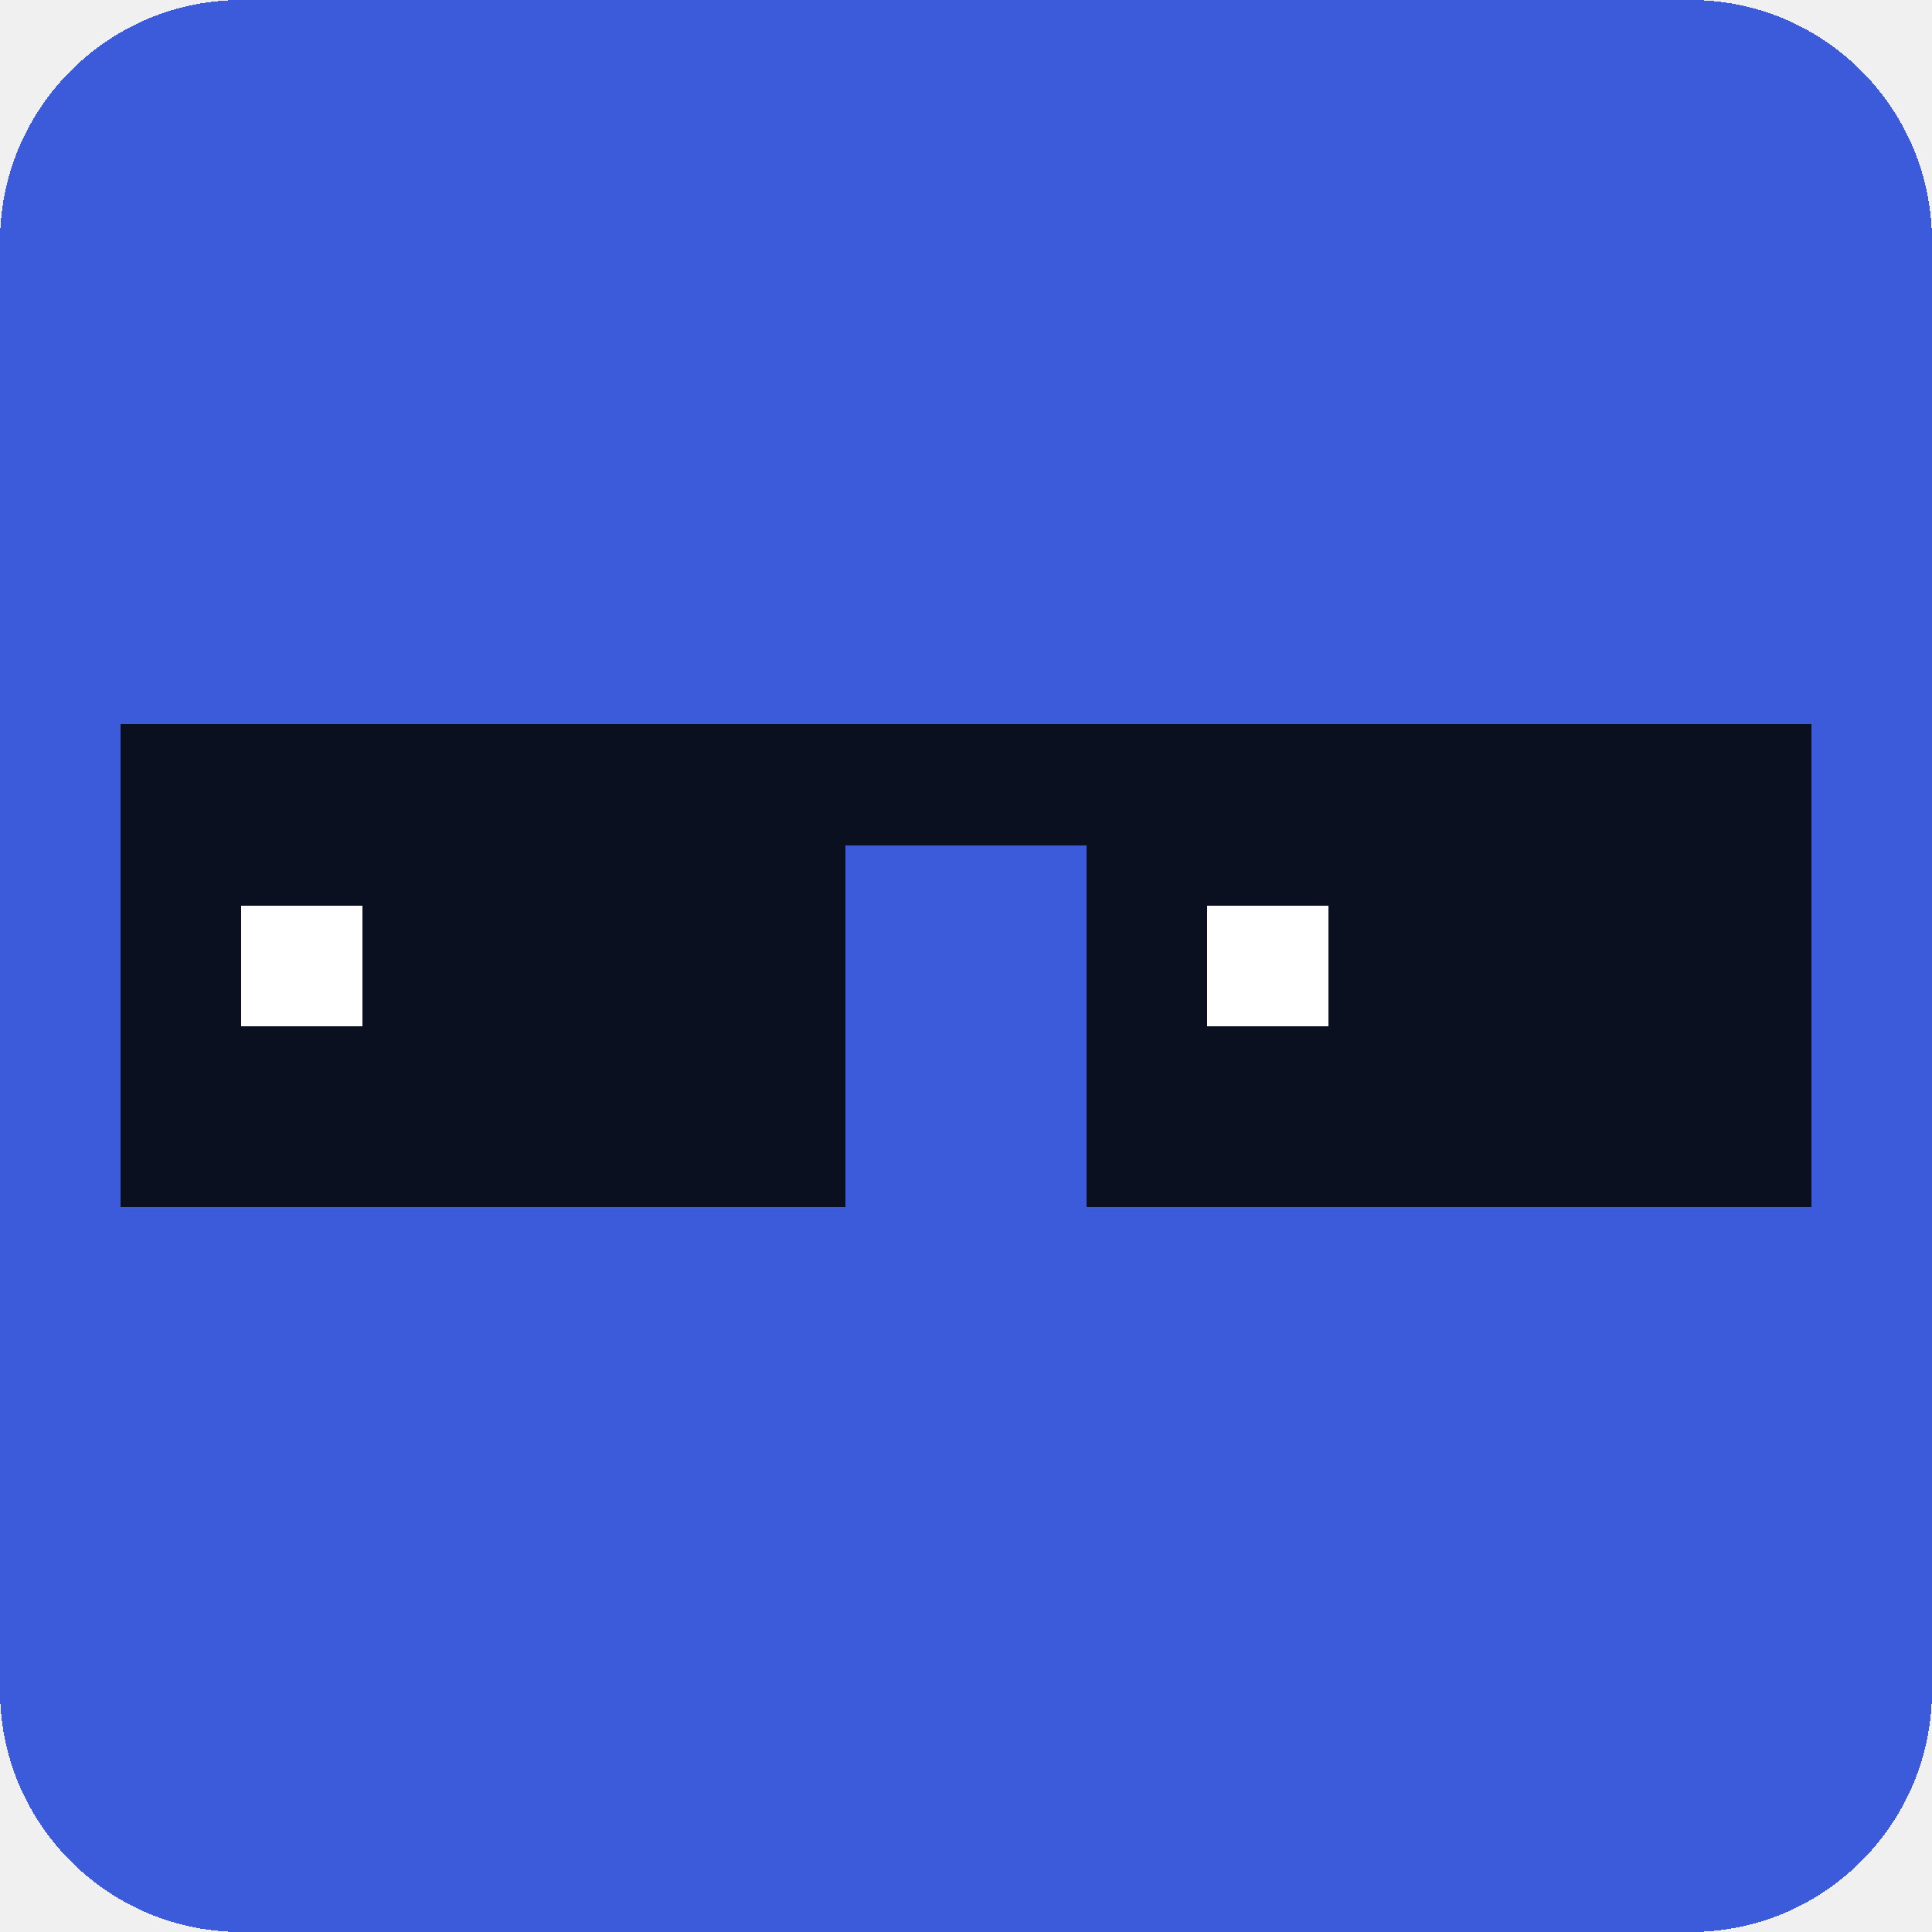
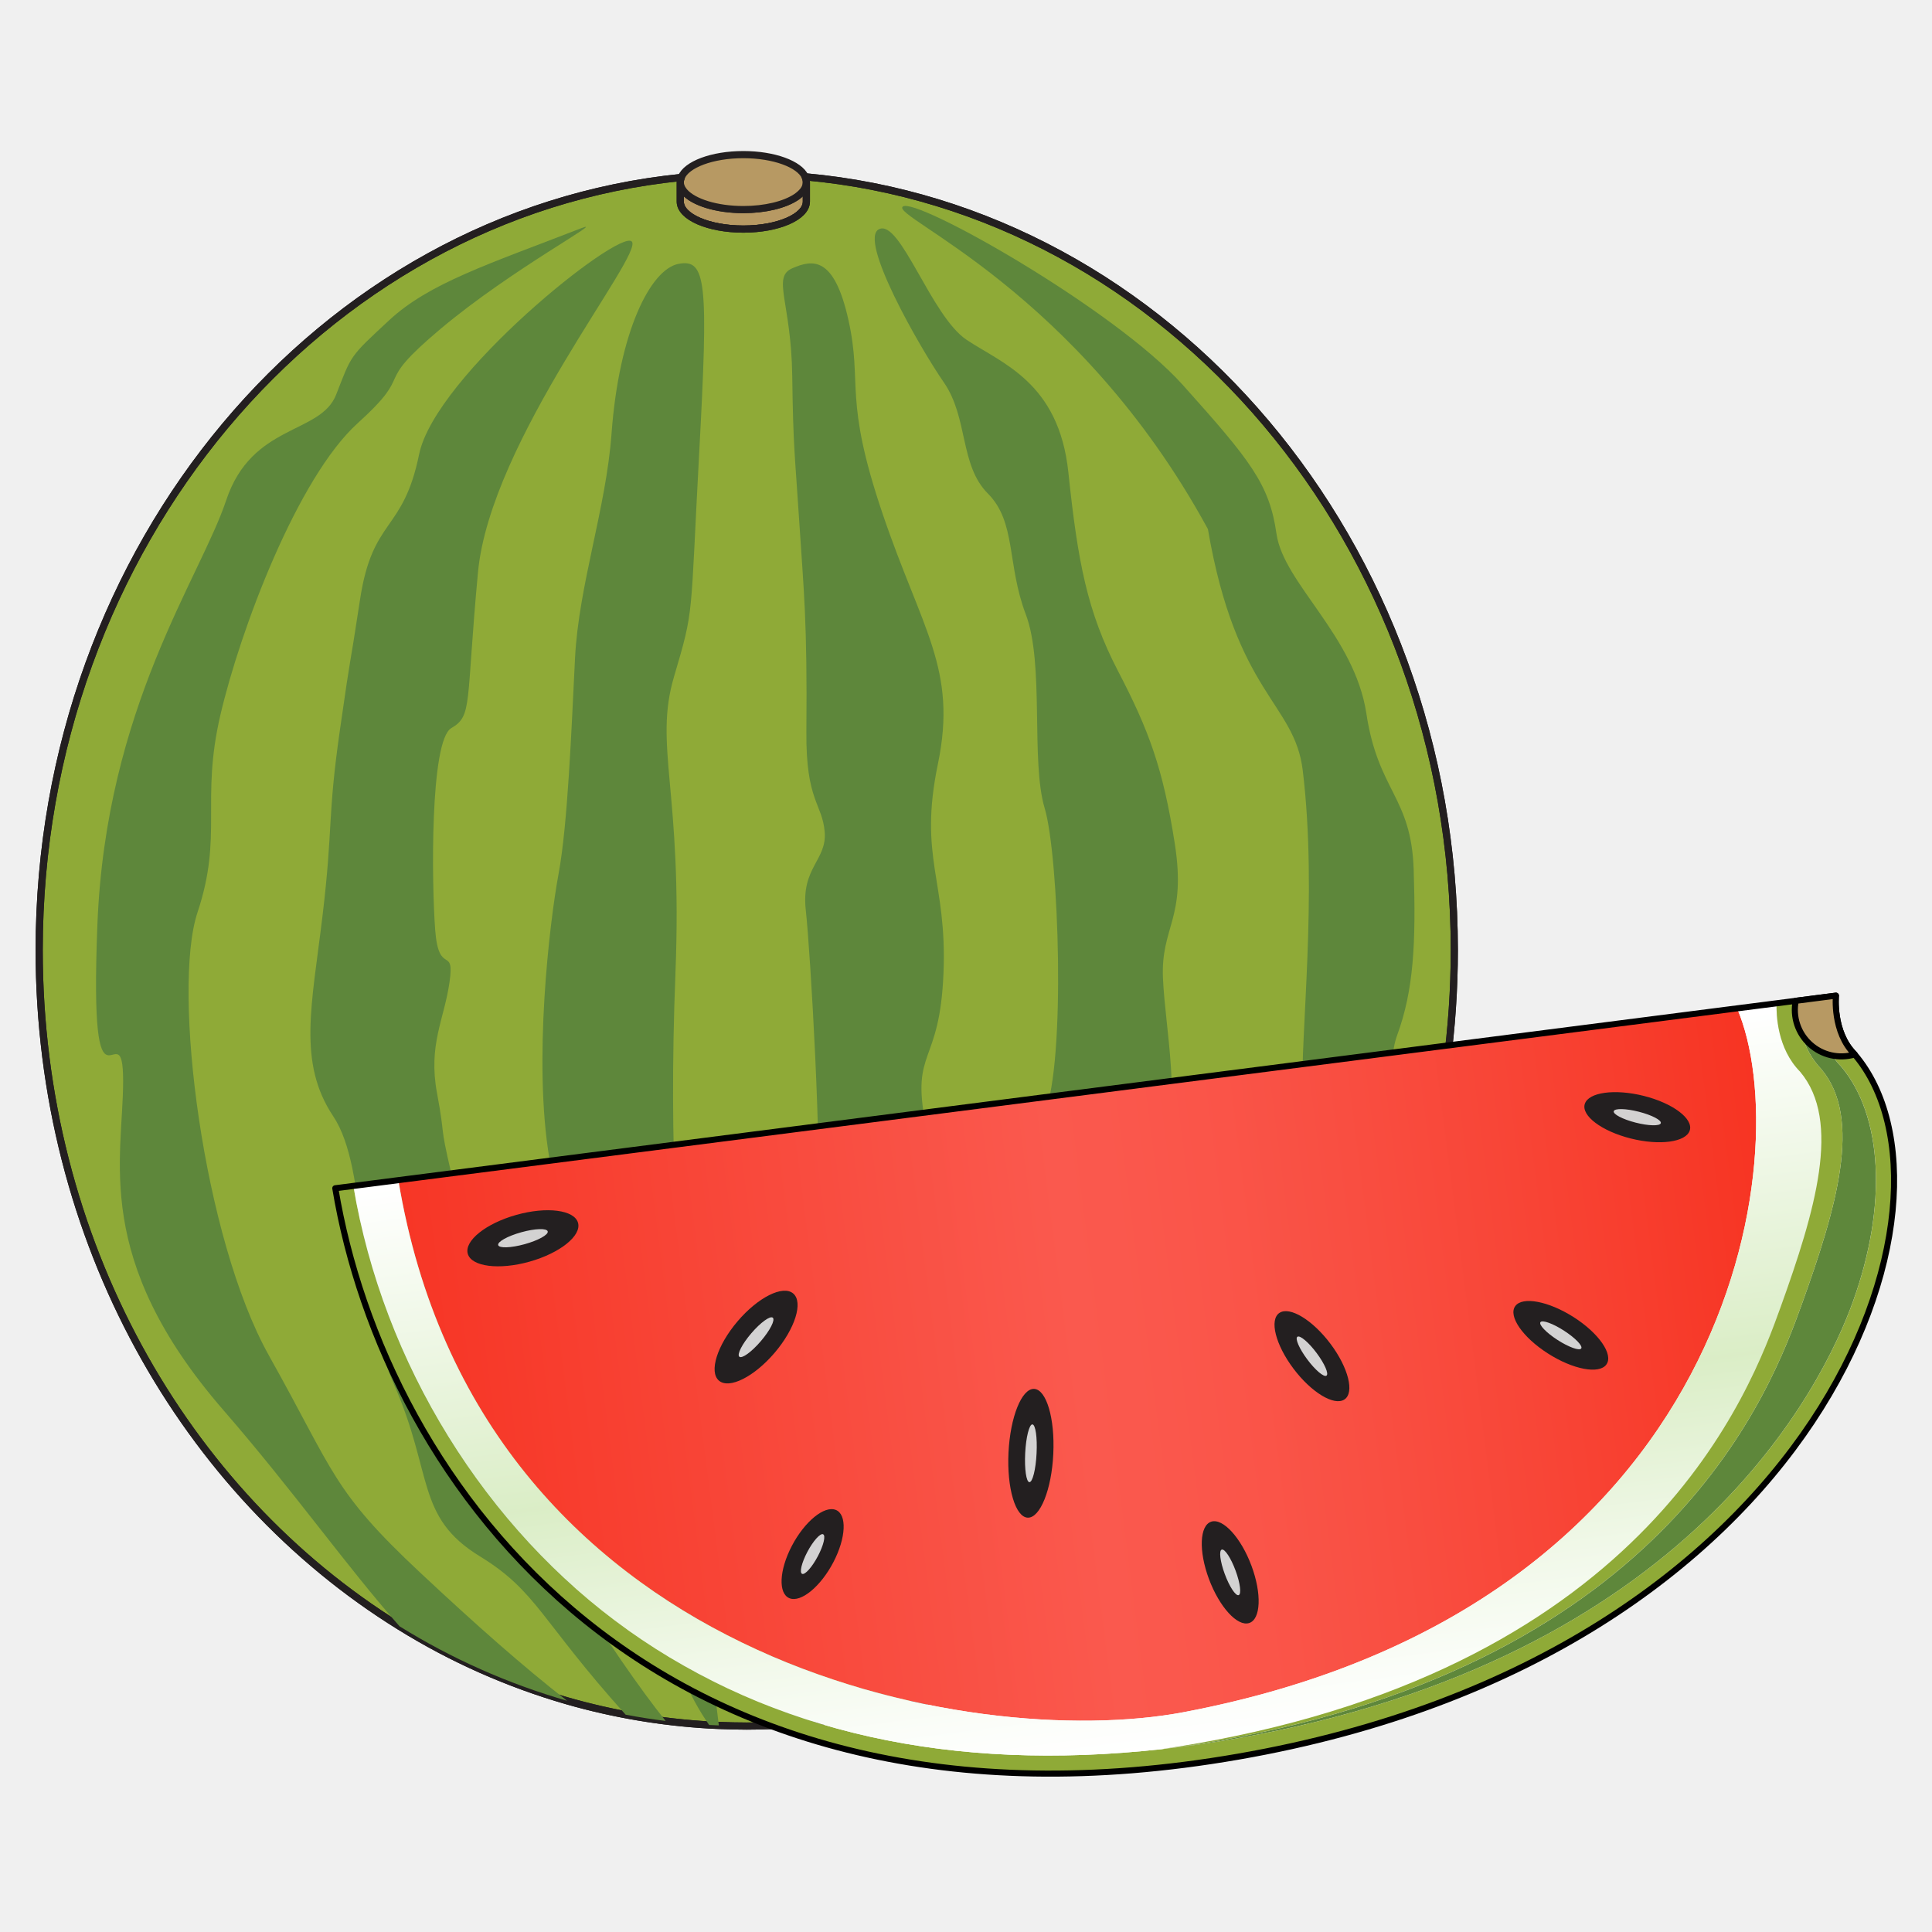
- <svg xmlns="http://www.w3.org/2000/svg" viewBox="0 0 32 32" shape-rendering="crispEdges">
-   <rect width="32" height="32" rx="4" fill="#3b5bdb" />
-   <g fill="#0b1021">
-     <rect x="2" y="12" width="28" height="2" />
-     <rect x="2" y="14" width="12" height="6" />
-     <rect x="18" y="14" width="12" height="6" />
-   </g>
-   <g fill="#ffffff">
-     <rect x="4" y="15" width="2" height="2" />
-     <rect x="20" y="15" width="2" height="2" />
+ <svg xmlns="http://www.w3.org/2000/svg" viewBox="72 60 691 691">
+   <g>
+     <path fill="#b79963" stroke="#231f20" stroke-linecap="round" stroke-linejoin="round" stroke-miterlimit="10" stroke-width="2.56" d="M358.92 128.62q-.9 1.04-2.26 1.94c-4.04 2.65-10.95 4.4-18.81 4.4-9.64 0-17.84-2.63-21.07-6.34a7 7 0 0 1-.88-1.26 5 5 0 0 1-.6-2.22v6.97c0 5.43 10.1 9.83 22.55 9.83s22.56-4.4 22.56-9.83v-6.98a5.4 5.4 0 0 1-1.5 3.5z" />
+     <path fill="#b79963" stroke="#231f20" stroke-linecap="round" stroke-linejoin="round" stroke-miterlimit="10" stroke-width="2.56" d="M359.98 123.22c-2.04-4.51-11.16-7.92-22.12-7.92-11.15 0-20.4 3.53-22.2 8.17q-.35.81-.36 1.66c0 .77.23 1.51.6 2.23q.36.64.89 1.26c3.23 3.7 11.43 6.34 21.07 6.34 7.86 0 14.77-1.75 18.8-4.4q1.37-.91 2.27-1.94a5.3 5.3 0 0 0 1.48-3.49q0-.99-.42-1.92z" />
+     <path fill="#8faa37" stroke="#231f20" stroke-linecap="round" stroke-linejoin="round" stroke-miterlimit="10" stroke-width="2.56" d="M359.98 123.22q.42.93.43 1.91v6.97c0 5.43-10.1 9.84-22.55 9.84s-22.56-4.4-22.56-9.84v-6.97q.02-.85.35-1.66C186.87 136.45 86.01 255.2 86.01 399.82c0 103.78 51.96 194.25 128.9 241.86a239 239 0 0 0 59.93 26.64 233 233 0 0 0 50.79 8.64q1.73.09 3.47.16 4.97.22 9.98.23 4.7-.01 9.34-.2a235 235 0 0 0 24.3-2.25q4.86-.7 9.65-1.61a232 232 0 0 0 25.59-6.35 237 237 0 0 0 35.51-14.23c87.7-43.6 148.68-140.44 148.68-252.9 0-145.55-102.19-264.93-232.18-276.58z" />
+     <path fill="none" stroke="#231f20" stroke-linecap="round" stroke-linejoin="round" stroke-miterlimit="10" stroke-width="2.56" d="M359.98 123.22q.42.93.43 1.91v6.97c0 5.43-10.1 9.84-22.55 9.84s-22.56-4.4-22.56-9.84v-6.97q.02-.85.35-1.66C186.87 136.45 86.01 255.2 86.01 399.82c0 103.78 51.96 194.25 128.9 241.86a239 239 0 0 0 59.93 26.64 233 233 0 0 0 50.79 8.64q1.73.09 3.47.16 4.97.22 9.98.23 4.7-.01 9.34-.2a235 235 0 0 0 24.3-2.25q4.86-.7 9.65-1.61a232 232 0 0 0 25.59-6.35 237 237 0 0 0 35.51-14.23c87.7-43.6 148.68-140.44 148.68-252.9 0-145.55-102.19-264.93-232.18-276.58z" />
+     <path fill="#5e873b" d="M371.63 637.14c28.16-27.51 16.64-76.14 24.96-104.3s11.51-44.15 6.4-71.02c-5.12-26.88 5.11-20.48 6.46-53.75 1.36-33.28-9.03-40.95-1.99-74.87 7.04-33.91-5.76-47.99-19.83-89.58-14.08-41.59-7.04-46.07-12.16-69.1s-12.8-21.76-20.12-18.56c-7.31 3.2-.36 12.16 0 38.4s.92 27.5 2.53 52.46 2.88 35.18 2.53 74.87c-.22 24.83 5.7 25.68 6.55 35.83.84 10.16-8.46 12.7-6.77 27.92s5.92 88 4.23 109.98c-1.7 22-11.85 17.77-.85 38.92 3.39 31.3 0 77.84-5.92 82.07-5.23 3.73-15.94 27.29-9.24 60.73q7.38-.3 14.65-1.04c-1.32-16.75.62-31.2 8.55-38.95z" />
+     <path fill="#5e873b" d="M447.34 585.96c12.69-20.3 13.54-16.07 18.61-41.46 5.07-25.38 15.23-44.84 22-67.68s.84-48.23 0-66.84c-.85-18.61 8.46-21.15 4.23-48.22s-9.3-40.61-20.31-61.76c-11-21.16-14.38-38.92-17.76-71.07-3.39-32.16-23.7-38.92-36.38-47.38-12.7-8.46-23.7-43.15-31.3-39.6-7.63 3.53 14.37 42.14 23.15 54.83s5.6 29.6 15.76 39.76 6.77 25.38 13.53 43.15 1.7 52.46 6.77 69.38 7.62 90.52 0 109.14c-7.6 18.61-3.38 38.07-10.15 76.99-6.28 36.12-27.9 84.65-62.76 139.7q4.84-.7 9.64-1.6c52.25-36.65 53.06-68.3 64.96-87.34z" />
+     <path fill="#5e873b" d="M554.78 514.04c23.69-44.84 11-67.68 16.92-83.76s6.77-33 5.92-59.23-12.69-27.92-16.92-55.83c-4.23-27.92-29.6-46.54-32.15-64.3-2.53-17.77-9.3-26.23-33.57-53.3s-95.72-67.43-100.1-63.73 62.6 29.88 109.14 115.34c10.15 59.22 30.98 61.99 33.92 86.3 5.4 44.58-.93 94.75-.08 116.76.84 22-5.08 31.3-16.07 47.37-11 16.08-8.47 37.23-15.23 45.7-6.77 8.45-6.77 16.07-20.05 42.3-12 23.72-21.2 34.3-78.55 79.28a237 237 0 0 0 35.51-14.23c67.46-53.12 90.76-99.74 111.32-138.67zm-241.2-106.01c2.61-65.09-7.84-81.22-.5-106.04 7.32-24.82 5.72-19.6 9.01-80.34s2.6-69.23-7.44-67.27c-10.03 1.96-21.27 24.33-23.93 60.74-1.96 26.78-11.76 54.22-13.06 80.34s-2.61 59.44-5.88 77.07-9.14 67.28-3.27 101.9c5.88 34.61 16.98 49.63 18.94 78.37s-1.85 53.56 8.55 62.7c9.53 8.4 14.73 40.31 29.63 61.45q1.73.1 3.47.16c-4.36-32.42-9.14-125.99-11.6-142.6-2.61-17.63-6.53-61.39-3.91-126.48z" />
+     <path fill="#5e873b" d="M233.42 479.73c-4.48-19.2-1.92-11.52-5.12-28.8-3.2-17.27 2.56-26.23 4.48-39.66 1.92-13.44-3.84-1.92-5.12-18.56s-1.92-67.83 5.76-72.3 5.12-8.32 9.53-55.67 59.58-113.9 55-118.38-70.29 47.99-76.05 76.14-16.63 22.4-21.11 51.83-2.63 14.74-7.2 46.64-2.4 34.62-6.24 66.61-8.96 52.47 3.84 71.67 7.68 63.98 21.75 95.98 7.68 47.35 30.72 61.43c20.36 12.44 21.74 22.9 52.1 56.61q7.09 1.35 14.32 2.25c-17.62-22-52.54-74.99-63.94-110.7-12.87-40.3-8.25-65.9-12.73-85.1z" />
+     <path fill="#5e873b" d="M168.22 544.87c-23.53-41.94-34.78-130.95-25.57-158.57 9.2-27.62 1.02-39.9 8.18-70.59s27.62-84.9 49.1-104.35 4.1-12.27 29.67-33.76 60.36-39.9 50.13-35.92c-33.13 12.85-54.22 19.56-68.54 32.86s-13.37 12.27-18.96 26.6-30.15 10.22-39.35 37.84-42.97 74.07-46.04 151.61 9.2 28.44 9.2 56.06-11.24 63.43 35.81 117.64c25.44 29.32 43.71 55.45 63.05 77.37a239 239 0 0 0 59.93 26.64c-15.75-12.28-32.46-27.04-52.4-45.7-31.71-29.64-30.7-35.8-54.22-77.73zm548.22-114.94a28.5 28.5 0 0 0 6.93 12.4c14.95 17.67 5.37 49.97-6.95 84.2-10.63 29.52-46.75 127.93-209.8 156.26a443 443 0 0 1-17.55 2.64q12.13-1.38 24.65-3.56c163.05-28.33 210.4-126.85 221.02-156.37 12.32-34.22 10.68-66.4-4.27-84.08a26 26 0 0 1-3.14-3.9 16.7 16.7 0 0 1-10.89-7.58z" />
+     <path fill="#fff" d="M482.47 686.28c2.18-.25 4.4-.56 6.6-.85l-1.56.17-5.03.68z" />
+     <path fill="#f92f22" d="M495.32 672.38c198.07-37.5 219.81-200.86 197.96-251.73l-478.81 61.44c28.76 173.05 205.37 204.57 280.85 190.3z" />
+     <linearGradient id="a" x1="215.58" x2="701.11" y1="566.1" y2="566.1" gradientTransform="rotate(-7.31 436.82 476.62)" gradientUnits="userSpaceOnUse">
+       <stop offset="0" style="stop-color:#f05036" />
+       <stop offset=".29" style="stop-color:#f9bab0" />
+       <stop offset=".48" style="stop-color:#fff" />
+       <stop offset=".53" style="stop-color:#fef8f7" />
+       <stop offset=".61" style="stop-color:#fde6e1" />
+       <stop offset=".7" style="stop-color:#fac7bd" />
+       <stop offset=".81" style="stop-color:#f69d8b" />
+       <stop offset=".93" style="stop-color:#f2674c" />
+       <stop offset="1" style="stop-color:#ef4625" />
+     </linearGradient>
+     <path fill="url(#a)" d="M495.32 672.38c198.07-37.5 219.81-200.86 197.96-251.73l-478.81 61.44c28.76 173.05 205.37 204.57 280.85 190.3z" opacity=".2" />
+     <path fill="#8faa37" d="M735.37 437.13q-1.27.39-2.64.58a17 17 0 0 1-5.39-.2 26 26 0 0 0 3.14 3.9c14.95 17.68 16.6 49.87 4.27 84.1-10.63 29.51-57.98 128.03-221.02 156.36a430 430 0 0 1-24.65 3.56q-3.31.46-6.6.85 2.52-.33 5.03-.68c-75.17 8.31-139.29-5.93-190.87-42.54-50.97-36.18-87.69-95.57-98.26-158.9l-6.46.83c17.5 105.48 113.91 239.6 322.92 203.3 209.3-36.38 264.51-199.4 220.52-251.17z" />
+     <path fill="#fff" d="M296.64 643.06c51.58 36.61 115.7 50.85 190.87 42.54q5.74-.84 11.55-1.84c163.05-28.34 199.17-126.74 209.8-156.26 12.32-34.22 21.9-66.53 6.96-84.2-8.16-8.3-8.54-20.3-8.4-24.47l-14.13 1.82c21.85 50.87.1 214.23-197.96 251.73-75.48 14.29-252.1-17.23-280.85-190.28l-16.1 2.06c10.57 63.31 47.28 122.7 98.26 158.88z" />
+     <linearGradient id="b" x1="461.01" x2="461.01" y1="690.32" y2="453.73" gradientTransform="rotate(-7.31 436.82 476.62)" gradientUnits="userSpaceOnUse">
+       <stop offset="0" style="stop-color:#fff" />
+       <stop offset=".07" style="stop-color:#f2f9eb" />
+       <stop offset=".21" style="stop-color:#d1e9b7" />
+       <stop offset=".4" style="stop-color:#9bcf64" />
+       <stop offset=".48" style="stop-color:#85c441" />
+       <stop offset=".99" style="stop-color:#fff" />
+     </linearGradient>
+     <path fill="url(#b)" d="M296.64 643.06c51.58 36.61 115.7 50.85 190.87 42.54q5.74-.84 11.55-1.84c163.05-28.34 199.17-126.74 209.8-156.26 12.32-34.22 21.9-66.53 6.96-84.2-8.16-8.3-8.54-20.3-8.4-24.47l-14.13 1.82c21.85 50.87.1 214.23-197.96 251.73-75.48 14.29-252.1-17.23-280.85-190.28l-16.1 2.06c10.57 63.31 47.28 122.7 98.26 158.88z" opacity=".3" />
+     <path fill="#8faa37" d="M715.81 443.29c14.95 17.68 5.36 49.98-6.96 84.2-10.62 29.52-46.75 127.93-209.8 156.26q-5.81 1-11.55 1.84l1.57-.17c5.8-.76 11.62-1.61 17.55-2.64 163.04-28.33 199.17-126.74 209.8-156.26 12.31-34.22 21.9-66.53 6.95-84.2a28.5 28.5 0 0 1-6.93-12.4 16.5 16.5 0 0 1-2.18-11.97l-6.85.87c-.14 4.16.24 16.17 8.39 24.46z" />
+     <ellipse cx="259.04" cy="502.87" fill="#231f20" rx="20.48" ry="8.69" transform="rotate(-15.67 259.08 502.95)" />
+     <path fill="#fff" d="M267.89 500.42c.33 1.18-3.37 3.23-8.26 4.58-4.9 1.35-9.12 1.5-9.45.32-.32-1.18 3.38-3.23 8.27-4.59s9.12-1.5 9.44-.32z" opacity=".8" />
+     <path fill="#231f20" d="M355.7 522.63c3.66 3.11.68 12.62-6.66 21.22s-16.24 13.07-19.9 9.95c-3.65-3.11-.67-12.61 6.66-21.22s16.24-13.06 19.9-9.95" />
+     <ellipse cx="342.42" cy="538.22" fill="#fff" opacity=".8" rx="9.19" ry="2.21" transform="rotate(-49.37 342.47 538.25)" />
+     <path fill="#231f20" d="M370.9 600.02c4.1 1.62 3.72 10-.84 18.73s-11.59 14.5-15.68 12.88-3.73-10.01.84-18.74c4.56-8.7 11.58-14.47 15.68-12.86z" />
+     <path fill="#fff" d="M366.37 608.75c1.04.41.21 3.92-1.85 7.83-2.06 3.9-4.58 6.74-5.62 6.33s-.21-3.93 1.85-7.84 4.59-6.75 5.63-6.33z" opacity=".8" />
+     <path fill="#231f20" d="M441.82 556.75c4.43.14 7.52 10.57 6.9 23.29-.6 12.71-4.7 22.9-9.12 22.77-4.43-.15-7.52-10.57-6.9-23.29.62-12.7 4.71-22.9 9.13-22.77z" />
+     <path fill="#fff" d="M441.24 569.45c1.13.04 1.8 4.7 1.5 10.4-.28 5.7-1.43 10.3-2.56 10.26-1.12-.04-1.8-4.7-1.51-10.4s1.45-10.3 2.57-10.26" opacity=".8" />
+     <path fill="#231f20" d="M505.23 604.23c4.2-1.3 10.64 5.76 14.37 15.77s3.36 19.2-.85 20.5c-4.2 1.32-10.63-5.75-14.36-15.76s-3.35-19.2.85-20.5z" />
+     <path fill="#fff" d="M508.99 614.23c1.07-.33 3.28 3.05 4.94 7.55s2.14 8.41 1.07 8.74-3.29-3.05-4.95-7.55-2.14-8.42-1.07-8.74z" opacity=".8" />
+     <path fill="#231f20" d="M529.61 529.57c3.66-2.44 11.83 2.5 18.25 11.06s8.65 17.46 5 19.9c-3.67 2.44-11.84-2.5-18.26-11.05s-8.66-17.46-5-19.91z" />
+     <path fill="#fff" d="M536.04 538.1c.93-.62 4.02 2 6.88 5.84s4.43 7.46 3.5 8.08c-.94.62-4.02-2-6.88-5.84-2.86-3.85-4.43-7.47-3.5-8.08" opacity=".8" />
+     <path fill="#231f20" d="M613.94 527.15c2.57-3.57 11.96-1.78 20.96 3.98s14.22 13.34 11.64 16.9c-2.57 3.57-11.96 1.8-20.96-3.98-9-5.76-14.21-13.33-11.64-16.9" />
+     <path fill="#fff" d="M622.95 532.89c.66-.9 4.46.46 8.48 3.07s6.76 5.44 6.1 6.34c-.65.9-4.45-.46-8.48-3.06-4.02-2.6-6.75-5.45-6.1-6.35" opacity=".8" />
+     <path fill="#231f20" d="M638.82 454.84c1.3-4.2 10.78-5.48 21.14-2.87s17.71 8.14 16.4 12.34-10.78 5.49-21.15 2.87-17.7-8.14-16.4-12.34z" />
+     <path fill="#fff" d="M649.18 457.42c.34-1.07 4.38-.97 9.02.22s8.14 3.02 7.8 4.09-4.38.97-9.02-.22-8.14-3.02-7.8-4.09" opacity=".8" />
+     <path fill="none" stroke="#000" stroke-linecap="round" stroke-linejoin="round" stroke-miterlimit="10" stroke-width="2.17" d="m735.37 437.13-.1-.12c-7.93-7.88-6.63-20.9-6.63-20.9l-14.38 1.85-6.84.88-14.14 1.81-478.8 61.44-16.1 2.07-6.46.83c17.5 105.48 113.91 239.6 322.92 203.3 209.3-36.37 264.51-199.38 220.52-251.16z" />
+     <path fill="#b79963" d="M735.27 437c-7.93-7.88-6.63-20.9-6.63-20.9l-14.38 1.85a16.64 16.64 0 0 0 21.1 19.18z" />
+     <path fill="none" stroke="#000" stroke-linecap="round" stroke-linejoin="round" stroke-miterlimit="10" stroke-width="2.17" d="M735.27 437c-7.93-7.88-6.63-20.9-6.63-20.9l-14.38 1.85a16.64 16.64 0 0 0 21.1 19.18z" />
  </g>
</svg>
